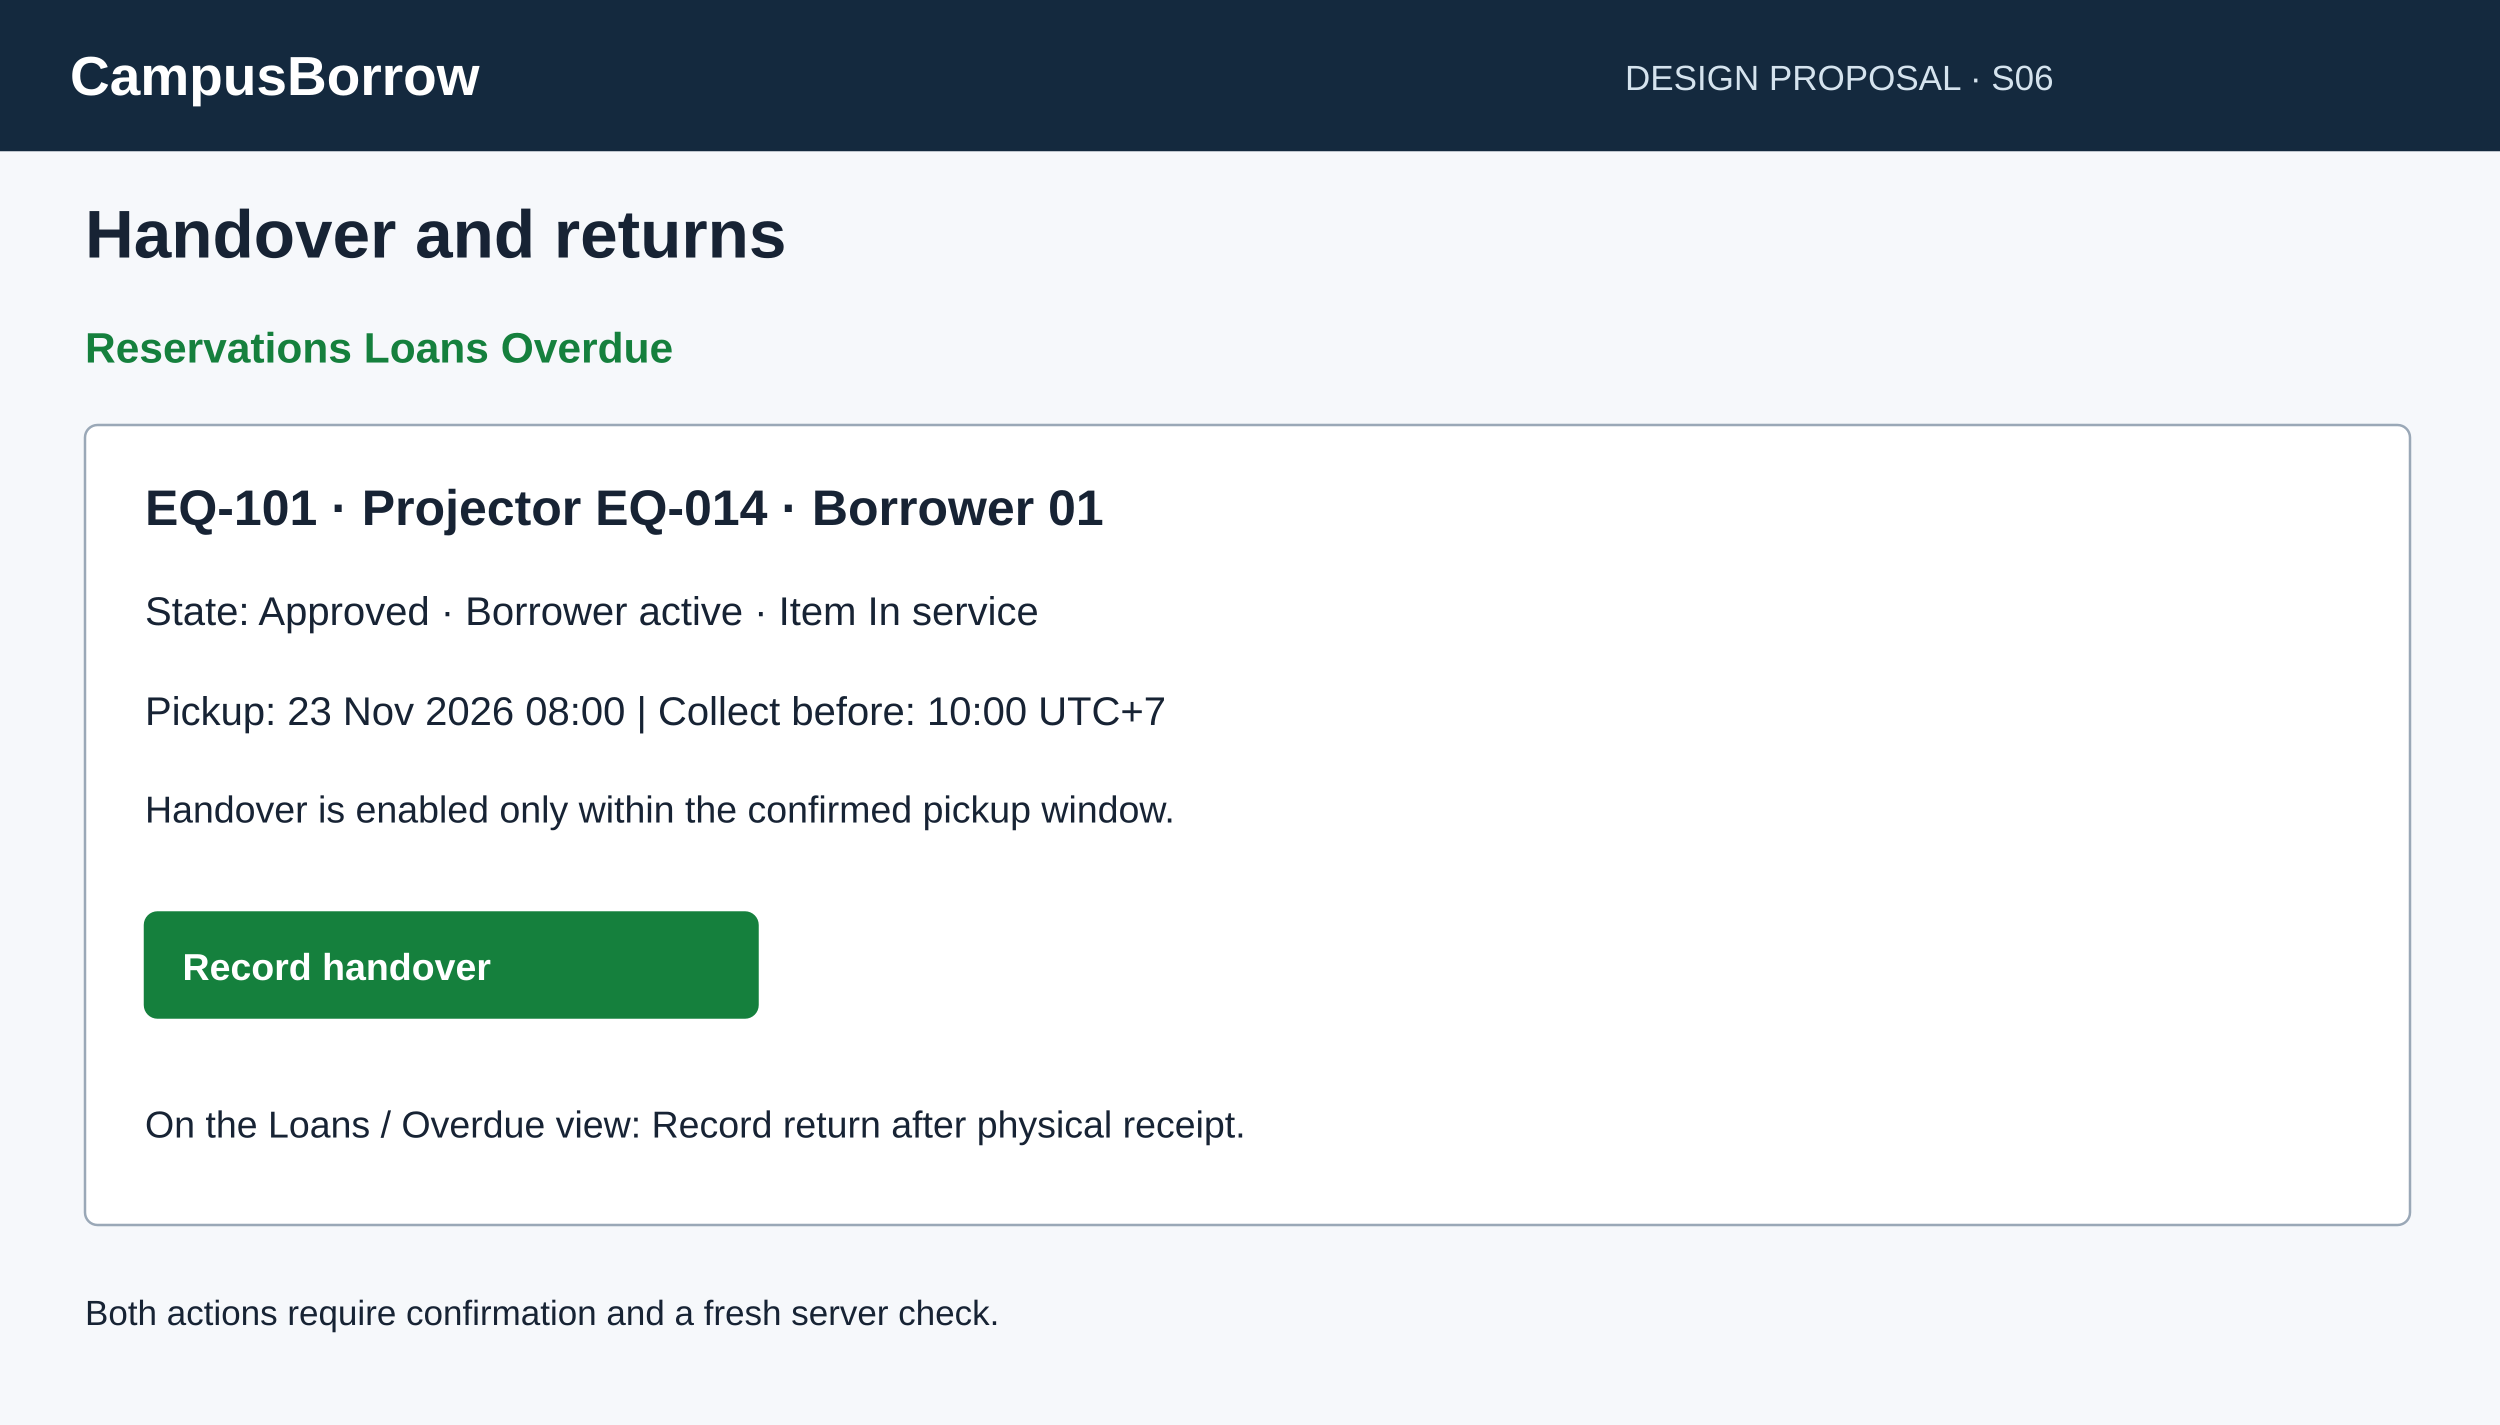
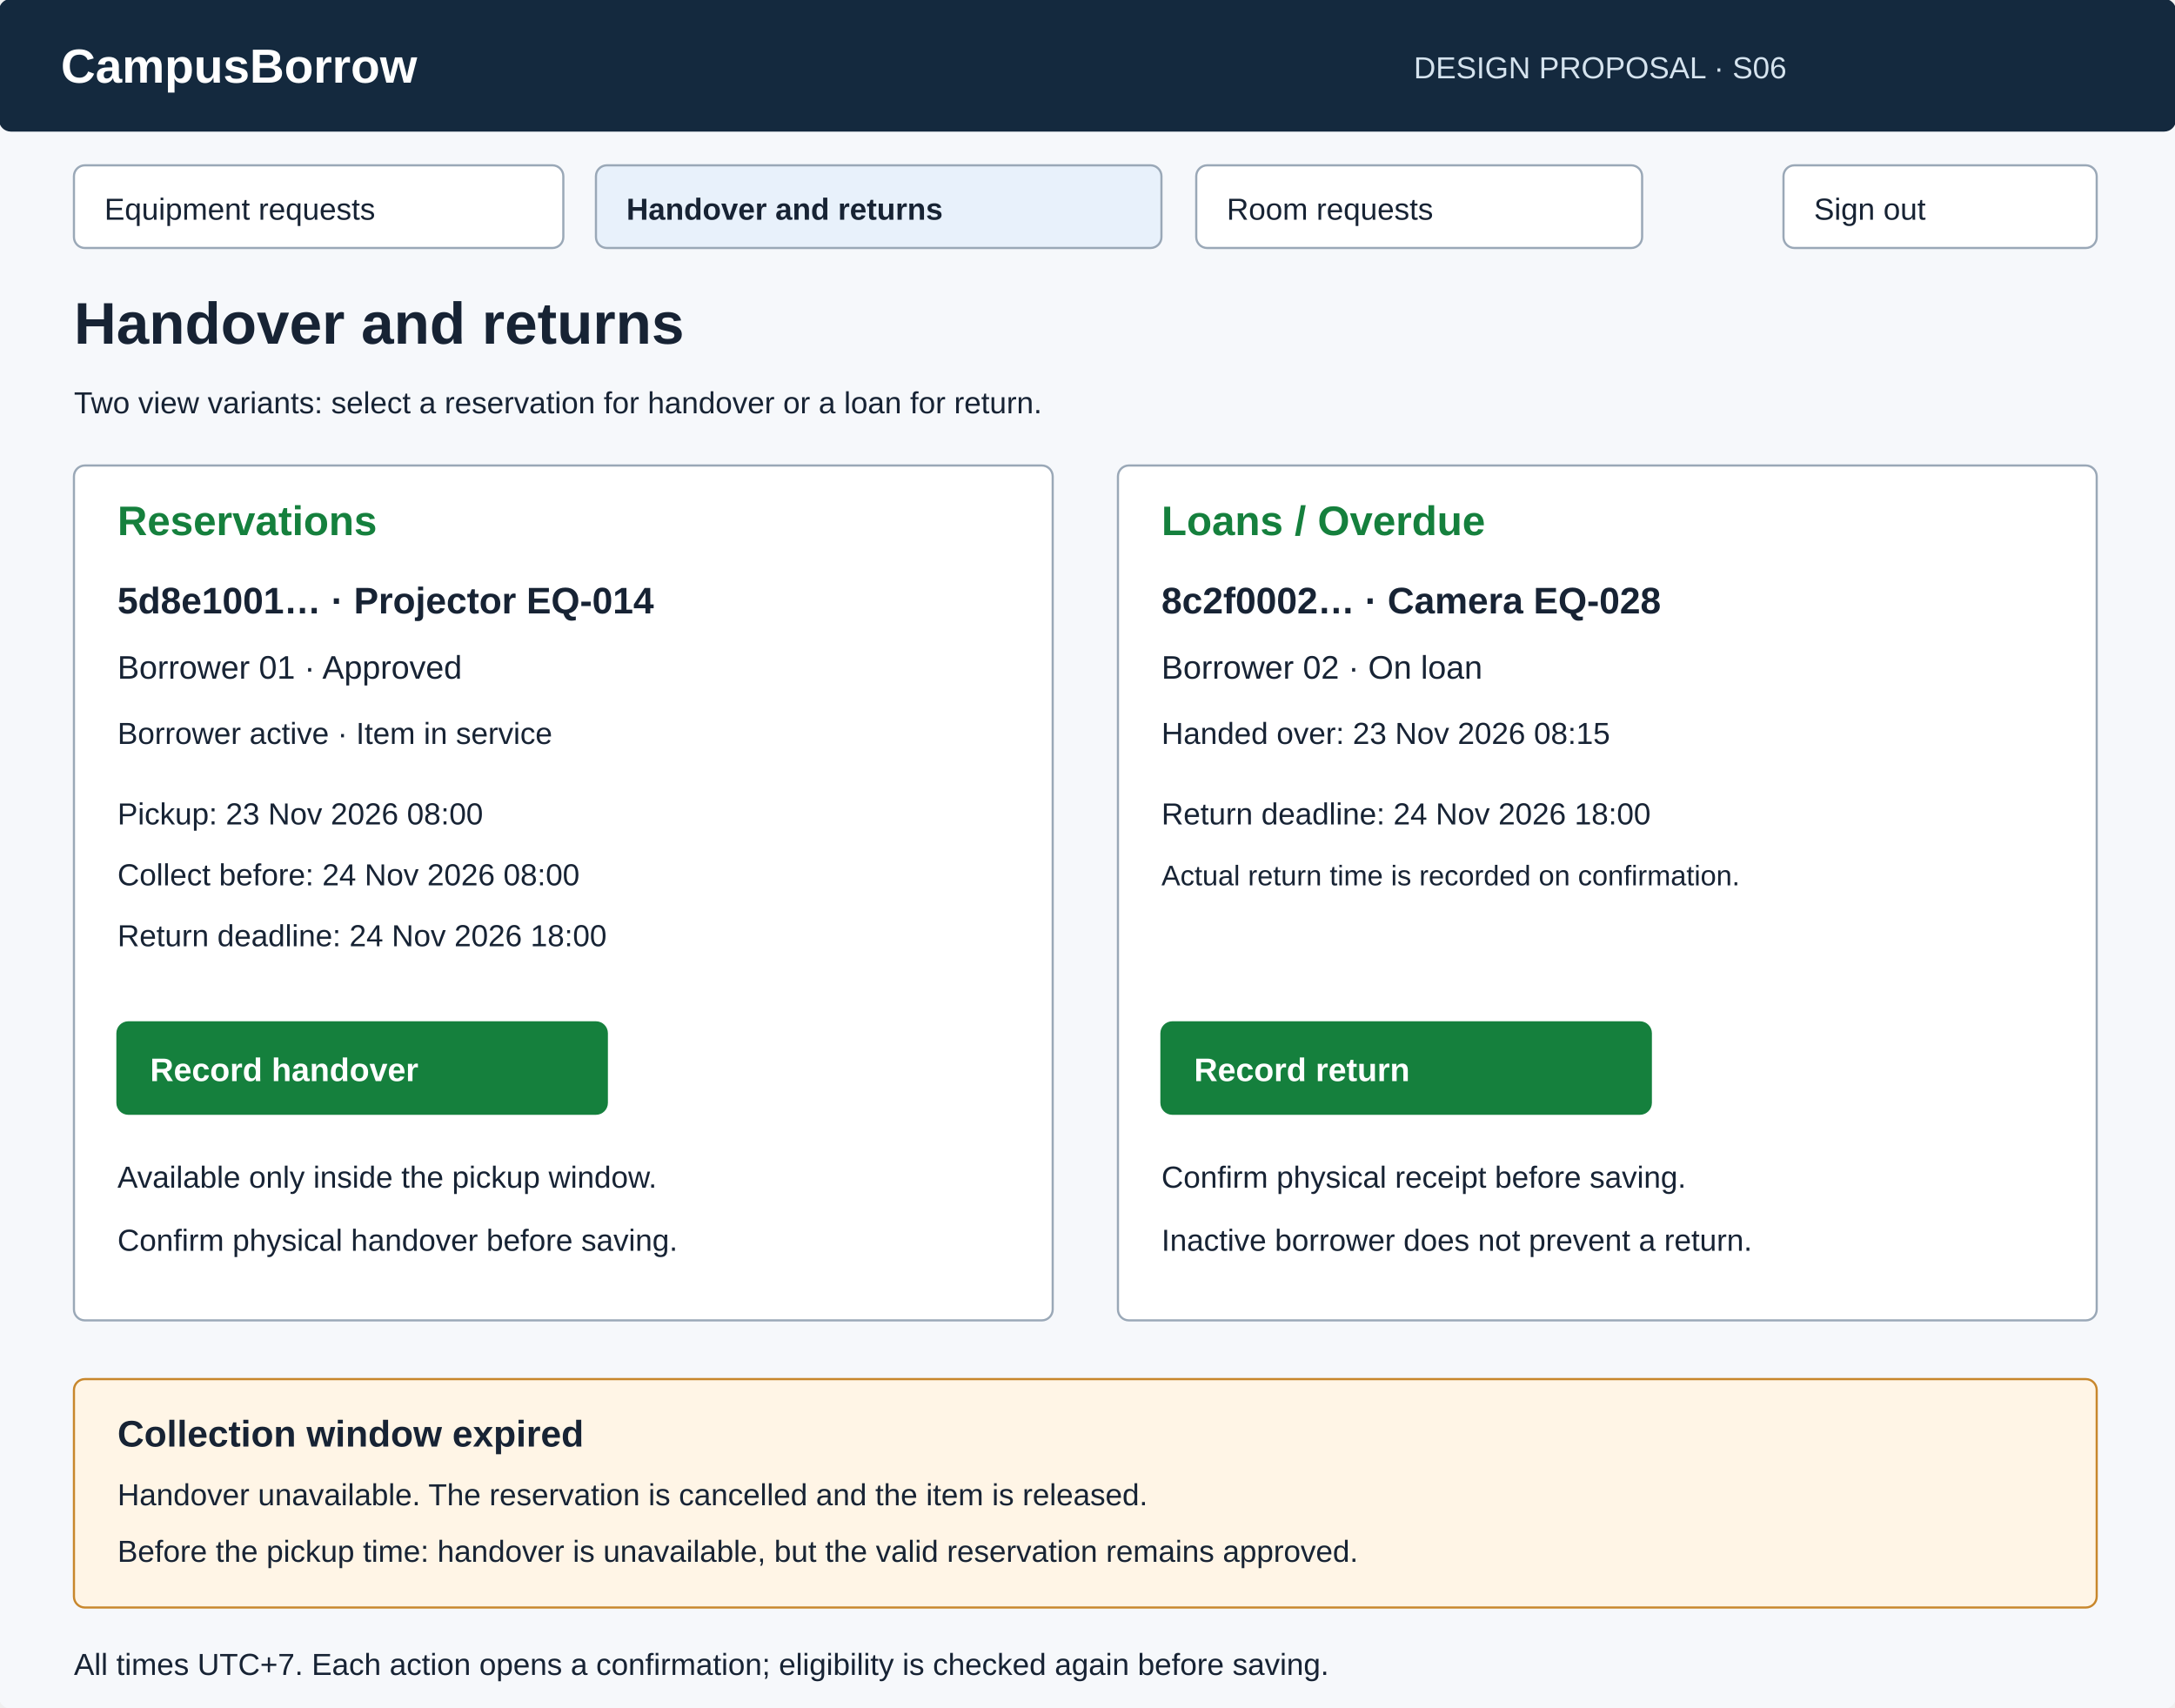
- <svg xmlns="http://www.w3.org/2000/svg" viewBox="0 0 1000 570" role="img" aria-label="S06 Handover and returns proposed screen layout">
-   <rect x="0" y="0" width="1000" height="570" rx="0" fill="#f6f8fb" stroke="#f6f8fb" />
-   <rect x="0" y="0" width="1000" height="60" rx="0" fill="#14293e" stroke="#14293e" />
+ <svg xmlns="http://www.w3.org/2000/svg" viewBox="0 0 1000 785" role="img" aria-label="S06 Handover and returns proposed screen layout">
+   <rect x="0" y="0" width="1000" height="785" rx="5" fill="#f6f8fb" stroke="#f6f8fb" />
+   <rect x="0" y="0" width="1000" height="60" rx="5" fill="#14293e" stroke="#14293e" />
  <text x="28" y="38" font-family="Arial,sans-serif" font-size="22" font-weight="bold" fill="white">CampusBorrow</text>
  <text x="650" y="36" font-family="Arial,sans-serif" font-size="14" font-weight="normal" fill="#d5e3ee">DESIGN PROPOSAL · S06</text>
-   <text x="34" y="103" font-family="Arial,sans-serif" font-size="27" font-weight="bold" fill="#172334">Handover and returns</text>
-   <text x="34" y="145" font-family="Arial,sans-serif" font-size="17" font-weight="bold" fill="#15803d">Reservations     Loans     Overdue</text>
-   <rect x="34" y="170" width="930" height="320" rx="5" fill="#fff" stroke="#9aa8b7" />
-   <text x="58" y="210" font-family="Arial,sans-serif" font-size="20" font-weight="bold" fill="#172334">EQ-101 · Projector EQ-014 · Borrower 01</text>
-   <text x="58" y="250" font-family="Arial,sans-serif" font-size="16" font-weight="normal" fill="#172334">State: Approved · Borrower active · Item In service</text>
-   <text x="58" y="290" font-family="Arial,sans-serif" font-size="16" font-weight="normal" fill="#172334">Pickup: 23 Nov 2026 08:00  |  Collect before: 10:00  UTC+7</text>
-   <text x="58" y="329" font-family="Arial,sans-serif" font-size="15" font-weight="normal" fill="#172334">Handover is enabled only within the confirmed pickup window.</text>
-   <rect x="58" y="365" width="245" height="42" rx="5" fill="#15803d" stroke="#15803d" />
-   <text x="73" y="392" font-family="Arial,sans-serif" font-size="15" font-weight="bold" fill="#fff">Record handover</text>
-   <text x="58" y="455" font-family="Arial,sans-serif" font-size="15" font-weight="normal" fill="#172334">On the Loans / Overdue view: Record return after physical receipt.</text>
-   <text x="34" y="530" font-family="Arial,sans-serif" font-size="14" font-weight="normal" fill="#172334">Both actions require confirmation and a fresh server check.</text>
+   <g aria-label="Staff navigation">
+     <rect x="34" y="76" width="225" height="38" rx="5" fill="#fff" stroke="#9aa8b7" />
+     <text x="48" y="101" font-family="Arial,sans-serif" font-size="14" font-weight="normal" fill="#172334">Equipment requests</text>
+     <rect x="274" y="76" width="260" height="38" rx="5" fill="#e8f1fb" stroke="#9aa8b7" />
+     <text x="288" y="101" font-family="Arial,sans-serif" font-size="14" font-weight="bold" fill="#172334">Handover and returns</text>
+     <rect x="550" y="76" width="205" height="38" rx="5" fill="#fff" stroke="#9aa8b7" />
+     <text x="564" y="101" font-family="Arial,sans-serif" font-size="14" font-weight="normal" fill="#172334">Room requests</text>
+     <rect x="820" y="76" width="144" height="38" rx="5" fill="#fff" stroke="#9aa8b7" />
+     <text x="834" y="101" font-family="Arial,sans-serif" font-size="14" font-weight="normal" fill="#172334">Sign out</text>
+   </g>
+   <text x="34" y="158" font-family="Arial,sans-serif" font-size="27" font-weight="bold" fill="#172334">Handover and returns</text>
+   <text x="34" y="190" font-family="Arial,sans-serif" font-size="14" font-weight="normal" fill="#172334">Two view variants: select a reservation for handover or a loan for return.</text>
+   <rect x="34" y="214" width="450" height="393" rx="5" fill="#fff" stroke="#9aa8b7" />
+   <rect x="514" y="214" width="450" height="393" rx="5" fill="#fff" stroke="#9aa8b7" />
+   <text x="54" y="246" font-family="Arial,sans-serif" font-size="19" font-weight="bold" fill="#15803d">Reservations</text>
+   <text x="534" y="246" font-family="Arial,sans-serif" font-size="19" font-weight="bold" fill="#15803d">Loans / Overdue</text>
+   <text x="54" y="282" font-family="Arial,sans-serif" font-size="17" font-weight="bold" fill="#172334">5d8e1001… · Projector EQ-014</text>
+   <text x="534" y="282" font-family="Arial,sans-serif" font-size="17" font-weight="bold" fill="#172334">8c2f0002… · Camera EQ-028</text>
+   <text x="54" y="312" font-family="Arial,sans-serif" font-size="15" font-weight="normal" fill="#172334">Borrower 01 · Approved</text>
+   <text x="534" y="312" font-family="Arial,sans-serif" font-size="15" font-weight="normal" fill="#172334">Borrower 02 · On loan</text>
+   <text x="54" y="342" font-family="Arial,sans-serif" font-size="14" font-weight="normal" fill="#172334">Borrower active · Item in service</text>
+   <text x="534" y="342" font-family="Arial,sans-serif" font-size="14" font-weight="normal" fill="#172334">Handed over: 23 Nov 2026 08:15</text>
+   <text x="54" y="379" font-family="Arial,sans-serif" font-size="14" font-weight="normal" fill="#172334">Pickup: 23 Nov 2026 08:00</text>
+   <text x="54" y="407" font-family="Arial,sans-serif" font-size="14" font-weight="normal" fill="#172334">Collect before: 24 Nov 2026 08:00</text>
+   <text x="54" y="435" font-family="Arial,sans-serif" font-size="14" font-weight="normal" fill="#172334">Return deadline: 24 Nov 2026 18:00</text>
+   <text x="534" y="379" font-family="Arial,sans-serif" font-size="14" font-weight="normal" fill="#172334">Return deadline: 24 Nov 2026 18:00</text>
+   <text x="534" y="407" font-family="Arial,sans-serif" font-size="13" font-weight="normal" fill="#172334">Actual return time is recorded on confirmation.</text>
+   <rect x="54" y="470" width="225" height="42" rx="5" fill="#15803d" stroke="#15803d" />
+   <text x="69" y="497" font-family="Arial,sans-serif" font-size="15" font-weight="bold" fill="#fff">Record handover</text>
+   <rect x="534" y="470" width="225" height="42" rx="5" fill="#15803d" stroke="#15803d" />
+   <text x="549" y="497" font-family="Arial,sans-serif" font-size="15" font-weight="bold" fill="#fff">Record return</text>
+   <text x="54" y="546" font-family="Arial,sans-serif" font-size="14" font-weight="normal" fill="#172334">Available only inside the pickup window.</text>
+   <text x="54" y="575" font-family="Arial,sans-serif" font-size="14" font-weight="normal" fill="#172334">Confirm physical handover before saving.</text>
+   <text x="534" y="546" font-family="Arial,sans-serif" font-size="14" font-weight="normal" fill="#172334">Confirm physical receipt before saving.</text>
+   <text x="534" y="575" font-family="Arial,sans-serif" font-size="14" font-weight="normal" fill="#172334">Inactive borrower does not prevent a return.</text>
+   <rect x="34" y="634" width="930" height="105" rx="5" fill="#fff5e6" stroke="#c8872c" />
+   <text x="54" y="665" font-family="Arial,sans-serif" font-size="17" font-weight="bold" fill="#172334">Collection window expired</text>
+   <text x="54" y="692" font-family="Arial,sans-serif" font-size="14" font-weight="normal" fill="#172334">Handover unavailable. The reservation is cancelled and the item is released.</text>
+   <text x="54" y="718" font-family="Arial,sans-serif" font-size="14" font-weight="normal" fill="#172334">Before the pickup time: handover is unavailable, but the valid reservation remains approved.</text>
+   <text x="34" y="770" font-family="Arial,sans-serif" font-size="14" font-weight="normal" fill="#172334">All times UTC+7. Each action opens a confirmation; eligibility is checked again before saving.</text>
</svg>
